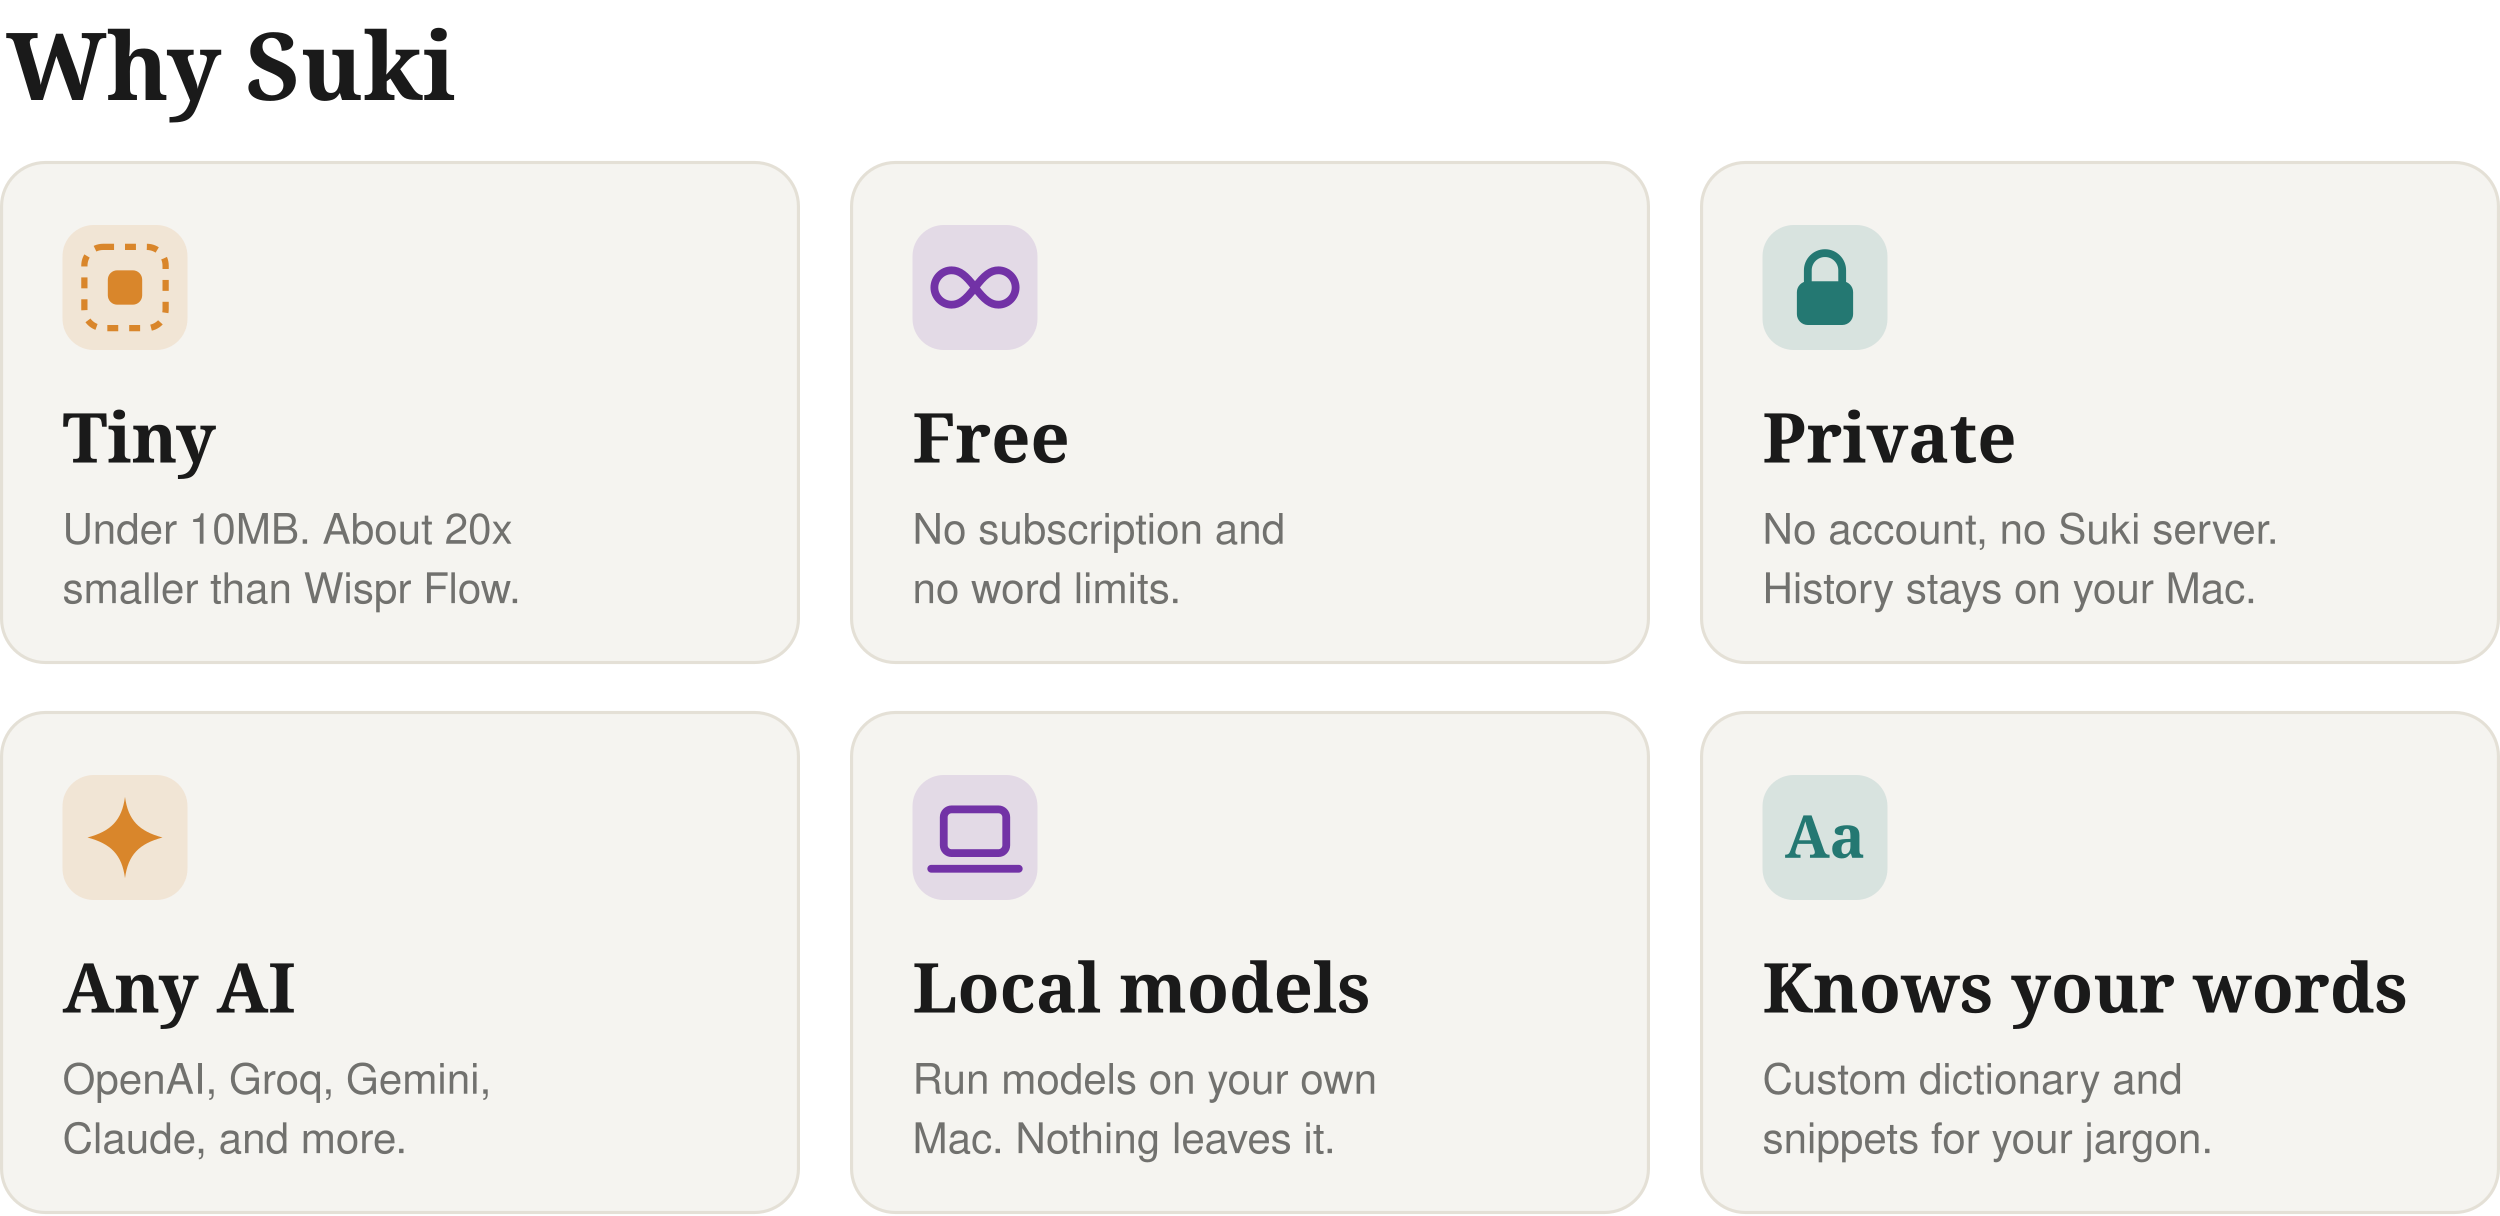
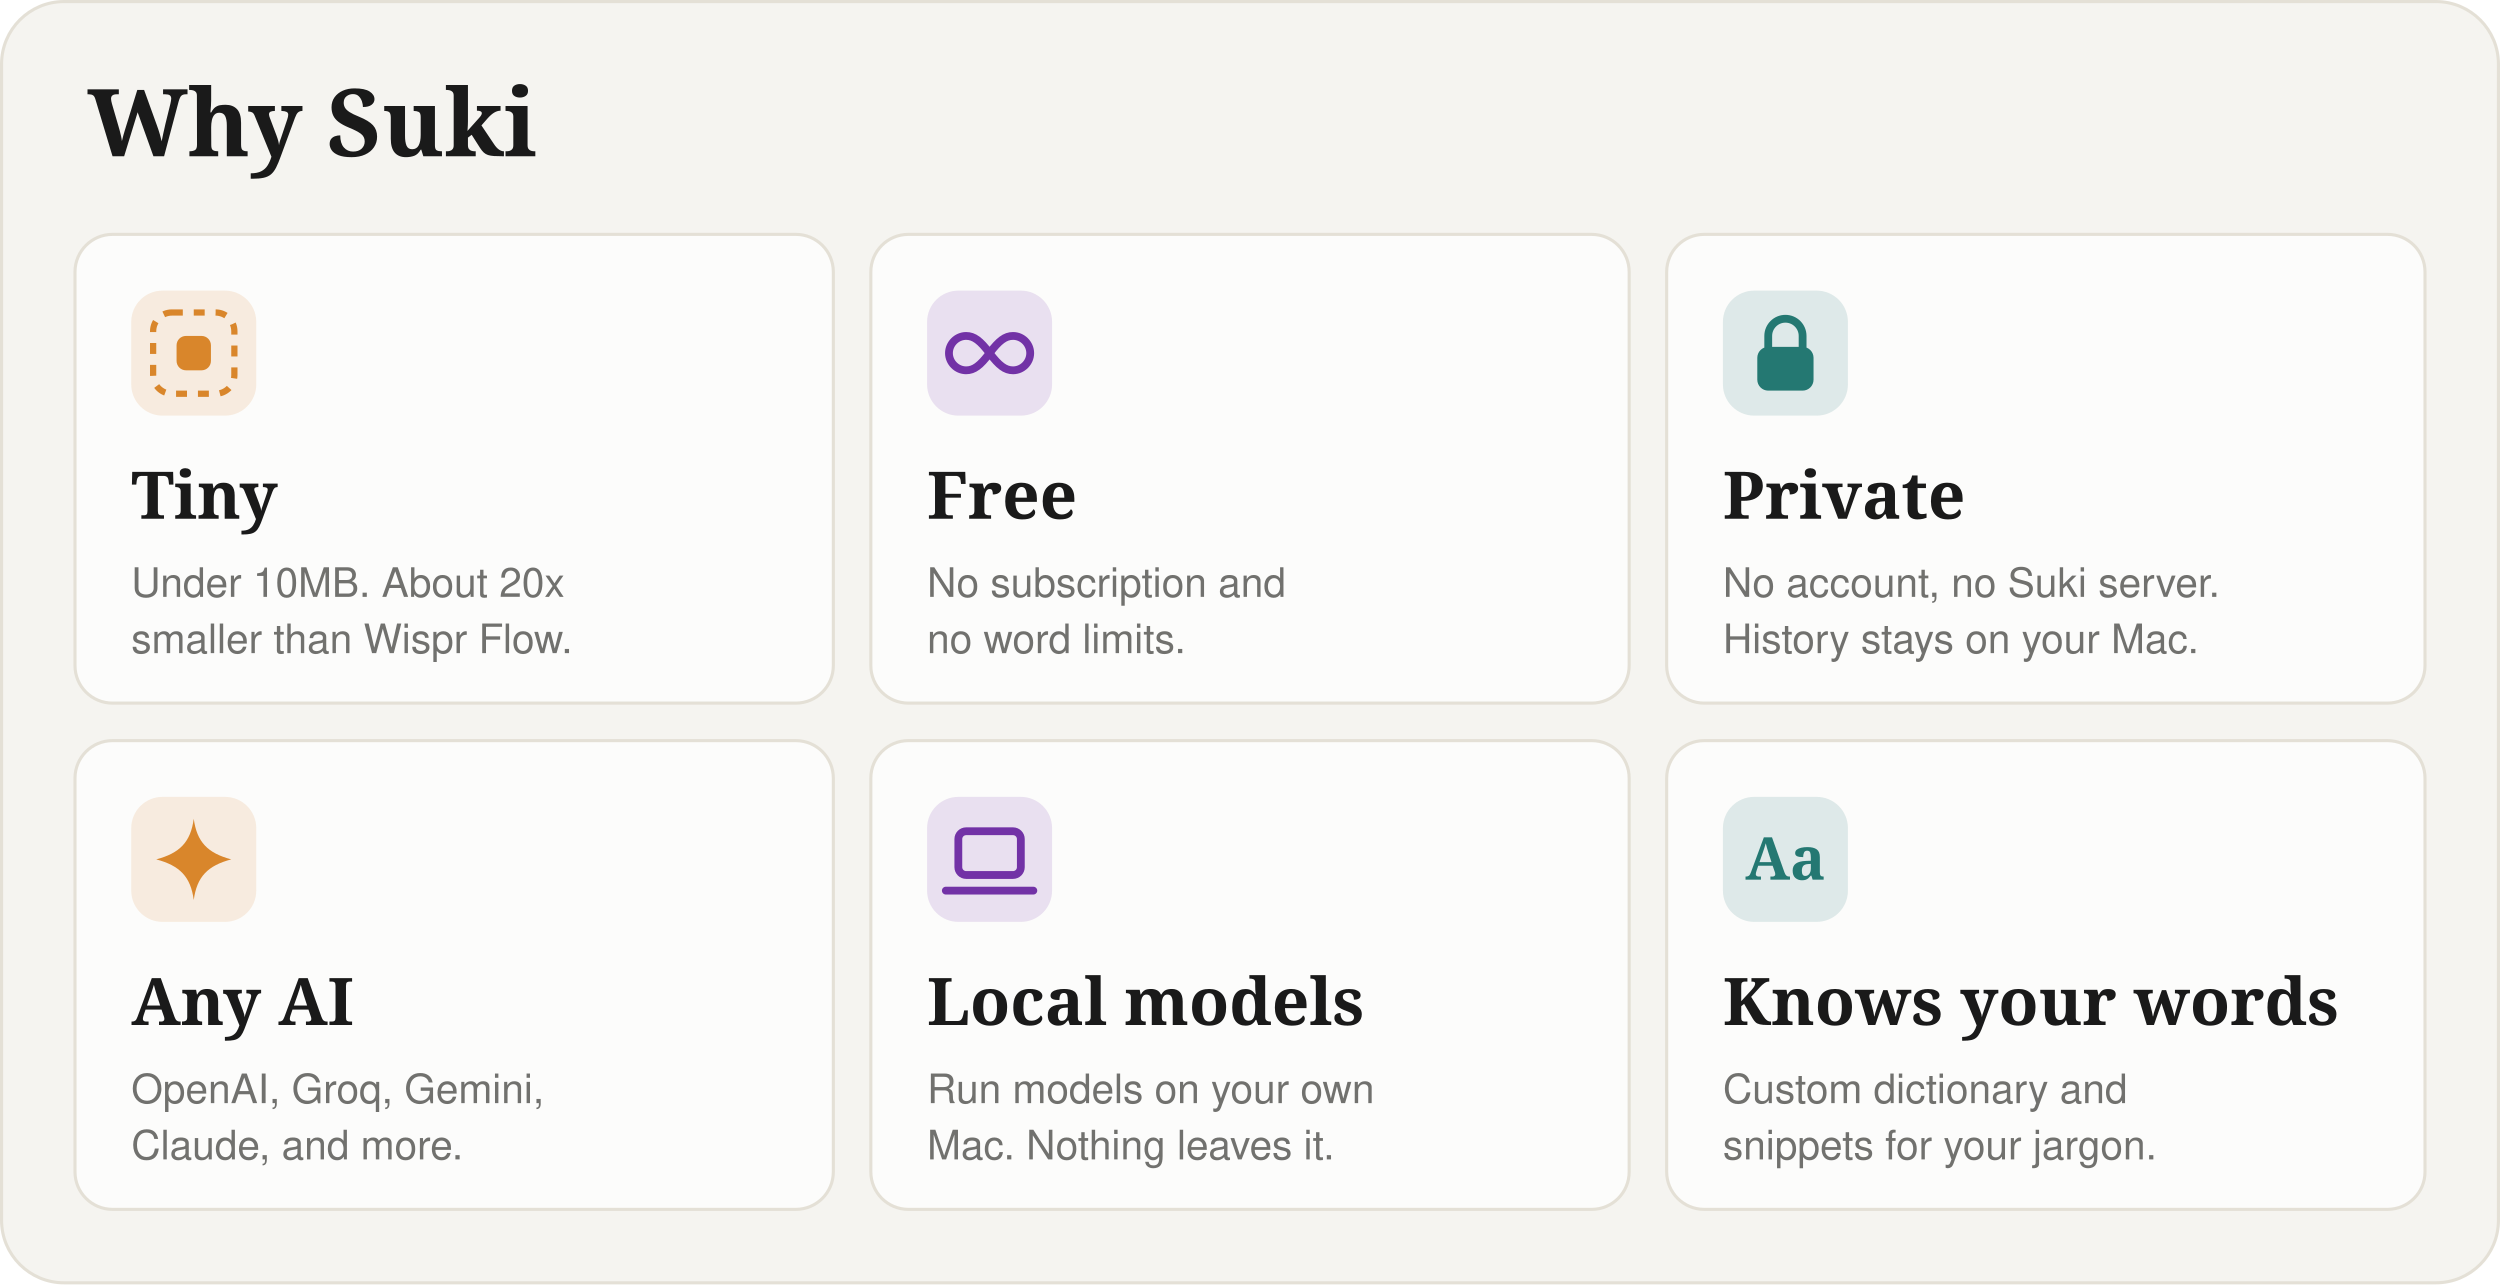
- <svg xmlns="http://www.w3.org/2000/svg" width="1600" height="778" viewBox="0 0 1600 778" role="img" aria-label="Why Suki: tiny, free, private, any AI, local models, and knows your words.">
+ <svg xmlns="http://www.w3.org/2000/svg" width="1600" height="822" viewBox="0 0 1600 822" role="img" aria-label="Why Suki: tiny, free, private, any AI, local models, and knows your words.">
  <style>
.serif{font-family:'New York','Iowan Old Style',ui-serif,Georgia,serif}
.sans{font-family:-apple-system,BlinkMacSystemFont,'SF Pro Text','Segoe UI',Helvetica,Arial,sans-serif}
.mono{font-family:ui-monospace,'SF Mono',Menlo,Consolas,monospace}
</style>
-   <text x="4" y="64" class="serif" font-size="60" font-weight="600" fill="#1A1A1A">Why Suki</text>
-   <rect x="1.0" y="104.0" width="510.0" height="320.0" rx="28.0" fill="#F5F4F0" stroke="#E4E0D6" stroke-width="2" />
-   <g transform="translate(40.0 144.0)">
+   <rect x="1.0" y="1.0" width="1598.0" height="820.0" rx="40.0" fill="#F5F4F0" stroke="#E4E0D6" stroke-width="2" />
+   <text x="56.0" y="100" class="serif" font-size="60" font-weight="600" fill="#1A1A1A">Why Suki</text>
+   <rect x="48.0" y="150.0" width="485.333" height="300.0" rx="24.0" fill="#FCFCFB" stroke="#E4E0D6" stroke-width="2" />
+   <g transform="translate(84.0 186.0)">
    <rect width="80" height="80" rx="20" fill="#D9862B" fill-opacity="0.14" />
    <rect x="14" y="14" width="52" height="52" rx="12" fill="none" stroke="#D9862B" stroke-width="4" stroke-dasharray="7 7" />
    <rect x="29" y="29" width="22" height="22" rx="6" fill="#D9862B" />
  </g>
-   <text x="40.0" y="296.0" class="serif" font-size="44" font-weight="600" fill="#1A1A1A">Tiny</text>
-   <text x="40.0" y="348.0" class="sans" font-size="27" fill="#71716E">Under 10MB. About 20x</text>
-   <text x="40.0" y="386.0" class="sans" font-size="27" fill="#71716E">smaller than Wispr Flow.</text>
-   <rect x="545.0" y="104.0" width="510.0" height="320.0" rx="28.0" fill="#F5F4F0" stroke="#E4E0D6" stroke-width="2" />
-   <g transform="translate(584.0 144.0)">
+   <text x="84.0" y="332.0" class="serif" font-size="42" font-weight="600" fill="#1A1A1A">Tiny</text>
+   <text x="84.0" y="382.0" class="sans" font-size="26" fill="#71716E">Under 10MB. About 20x</text>
+   <text x="84.0" y="418.0" class="sans" font-size="26" fill="#71716E">smaller than Wispr Flow.</text>
+   <rect x="557.333" y="150.0" width="485.333" height="300.0" rx="24.0" fill="#FCFCFB" stroke="#E4E0D6" stroke-width="2" />
+   <g transform="translate(593.3333 186.0)">
    <rect width="80" height="80" rx="20" fill="#7232A6" fill-opacity="0.14" />
    <path d="M40 40c-6-8-10-11-15-11-6 0-11 5-11 11s5 11 11 11c5 0 9-3 15-11s10-11 15-11c6 0 11 5 11 11s-5 11-11 11c-5 0-9-3-15-11z" fill="none" stroke="#7232A6" stroke-width="5" stroke-linejoin="round" />
  </g>
-   <text x="584.0" y="296.0" class="serif" font-size="44" font-weight="600" fill="#1A1A1A">Free</text>
-   <text x="584.0" y="348.0" class="sans" font-size="27" fill="#71716E">No subscription and</text>
-   <text x="584.0" y="386.0" class="sans" font-size="27" fill="#71716E">no word limits.</text>
-   <rect x="1089.0" y="104.0" width="510.0" height="320.0" rx="28.0" fill="#F5F4F0" stroke="#E4E0D6" stroke-width="2" />
-   <g transform="translate(1128.0 144.0)">
+   <text x="593.333" y="332.0" class="serif" font-size="42" font-weight="600" fill="#1A1A1A">Free</text>
+   <text x="593.333" y="382.0" class="sans" font-size="26" fill="#71716E">No subscription and</text>
+   <text x="593.333" y="418.0" class="sans" font-size="26" fill="#71716E">no word limits.</text>
+   <rect x="1066.667" y="150.0" width="485.333" height="300.0" rx="24.0" fill="#FCFCFB" stroke="#E4E0D6" stroke-width="2" />
+   <g transform="translate(1102.667 186.0)">
    <rect width="80" height="80" rx="20" fill="#247872" fill-opacity="0.14" />
    <rect x="22" y="36" width="36" height="28" rx="7" fill="#247872" />
    <path d="M29 36v-7a11 11 0 0 1 22 0v7" fill="none" stroke="#247872" stroke-width="5" stroke-linecap="round" />
  </g>
-   <text x="1128.0" y="296.0" class="serif" font-size="44" font-weight="600" fill="#1A1A1A">Private</text>
-   <text x="1128.0" y="348.0" class="sans" font-size="27" fill="#71716E">No account, no Suki server.</text>
-   <text x="1128.0" y="386.0" class="sans" font-size="27" fill="#71716E">History stays on your Mac.</text>
-   <rect x="1.0" y="456.0" width="510.0" height="320.0" rx="28.0" fill="#F5F4F0" stroke="#E4E0D6" stroke-width="2" />
-   <g transform="translate(40.0 496.0)">
+   <text x="1102.667" y="332.0" class="serif" font-size="42" font-weight="600" fill="#1A1A1A">Private</text>
+   <text x="1102.667" y="382.0" class="sans" font-size="26" fill="#71716E">No account, no Suki server.</text>
+   <text x="1102.667" y="418.0" class="sans" font-size="26" fill="#71716E">History stays on your Mac.</text>
+   <rect x="48.0" y="474.0" width="485.333" height="300.0" rx="24.0" fill="#FCFCFB" stroke="#E4E0D6" stroke-width="2" />
+   <g transform="translate(84.0 510.0)">
    <rect width="80" height="80" rx="20" fill="#D9862B" fill-opacity="0.14" />
    <path d="M40 14c2 15 9 22 24 26-15 4-22 11-24 26-2-15-9-22-24-26 15-4 22-11 24-26z" fill="#D9862B" />
  </g>
-   <text x="40.0" y="648.0" class="serif" font-size="44" font-weight="600" fill="#1A1A1A">Any AI</text>
-   <text x="40.0" y="700.0" class="sans" font-size="27" fill="#71716E">OpenAI, Groq, Gemini,</text>
-   <text x="40.0" y="738.0" class="sans" font-size="27" fill="#71716E">Claude, and more.</text>
-   <rect x="545.0" y="456.0" width="510.0" height="320.0" rx="28.0" fill="#F5F4F0" stroke="#E4E0D6" stroke-width="2" />
-   <g transform="translate(584.0 496.0)">
+   <text x="84.0" y="656.0" class="serif" font-size="42" font-weight="600" fill="#1A1A1A">Any AI</text>
+   <text x="84.0" y="706.0" class="sans" font-size="26" fill="#71716E">OpenAI, Groq, Gemini,</text>
+   <text x="84.0" y="742.0" class="sans" font-size="26" fill="#71716E">Claude, and more.</text>
+   <rect x="557.333" y="474.0" width="485.333" height="300.0" rx="24.0" fill="#FCFCFB" stroke="#E4E0D6" stroke-width="2" />
+   <g transform="translate(593.3333 510.0)">
    <rect width="80" height="80" rx="20" fill="#7232A6" fill-opacity="0.14" />
    <rect x="20" y="22" width="40" height="28" rx="5" fill="none" stroke="#7232A6" stroke-width="5" />
    <path d="M12 60h56" stroke="#7232A6" stroke-width="5" stroke-linecap="round" />
  </g>
-   <text x="584.0" y="648.0" class="serif" font-size="44" font-weight="600" fill="#1A1A1A">Local models</text>
-   <text x="584.0" y="700.0" class="sans" font-size="27" fill="#71716E">Run models on your own</text>
-   <text x="584.0" y="738.0" class="sans" font-size="27" fill="#71716E">Mac. Nothing leaves it.</text>
-   <rect x="1089.0" y="456.0" width="510.0" height="320.0" rx="28.0" fill="#F5F4F0" stroke="#E4E0D6" stroke-width="2" />
-   <g transform="translate(1128.0 496.0)">
+   <text x="593.333" y="656.0" class="serif" font-size="42" font-weight="600" fill="#1A1A1A">Local models</text>
+   <text x="593.333" y="706.0" class="sans" font-size="26" fill="#71716E">Run models on your own</text>
+   <text x="593.333" y="742.0" class="sans" font-size="26" fill="#71716E">Mac. Nothing leaves it.</text>
+   <rect x="1066.667" y="474.0" width="485.333" height="300.0" rx="24.0" fill="#FCFCFB" stroke="#E4E0D6" stroke-width="2" />
+   <g transform="translate(1102.667 510.0)">
    <rect width="80" height="80" rx="20" fill="#247872" fill-opacity="0.14" />
    <text x="40" y="53" text-anchor="middle" class="serif" font-size="38" font-weight="600" fill="#247872">Aa</text>
  </g>
-   <text x="1128.0" y="648.0" class="serif" font-size="44" font-weight="600" fill="#1A1A1A">Knows your words</text>
-   <text x="1128.0" y="700.0" class="sans" font-size="27" fill="#71716E">Custom dictionary and</text>
-   <text x="1128.0" y="738.0" class="sans" font-size="27" fill="#71716E">snippets for your jargon.</text>
+   <text x="1102.667" y="656.0" class="serif" font-size="42" font-weight="600" fill="#1A1A1A">Knows your words</text>
+   <text x="1102.667" y="706.0" class="sans" font-size="26" fill="#71716E">Custom dictionary and</text>
+   <text x="1102.667" y="742.0" class="sans" font-size="26" fill="#71716E">snippets for your jargon.</text>
</svg>
